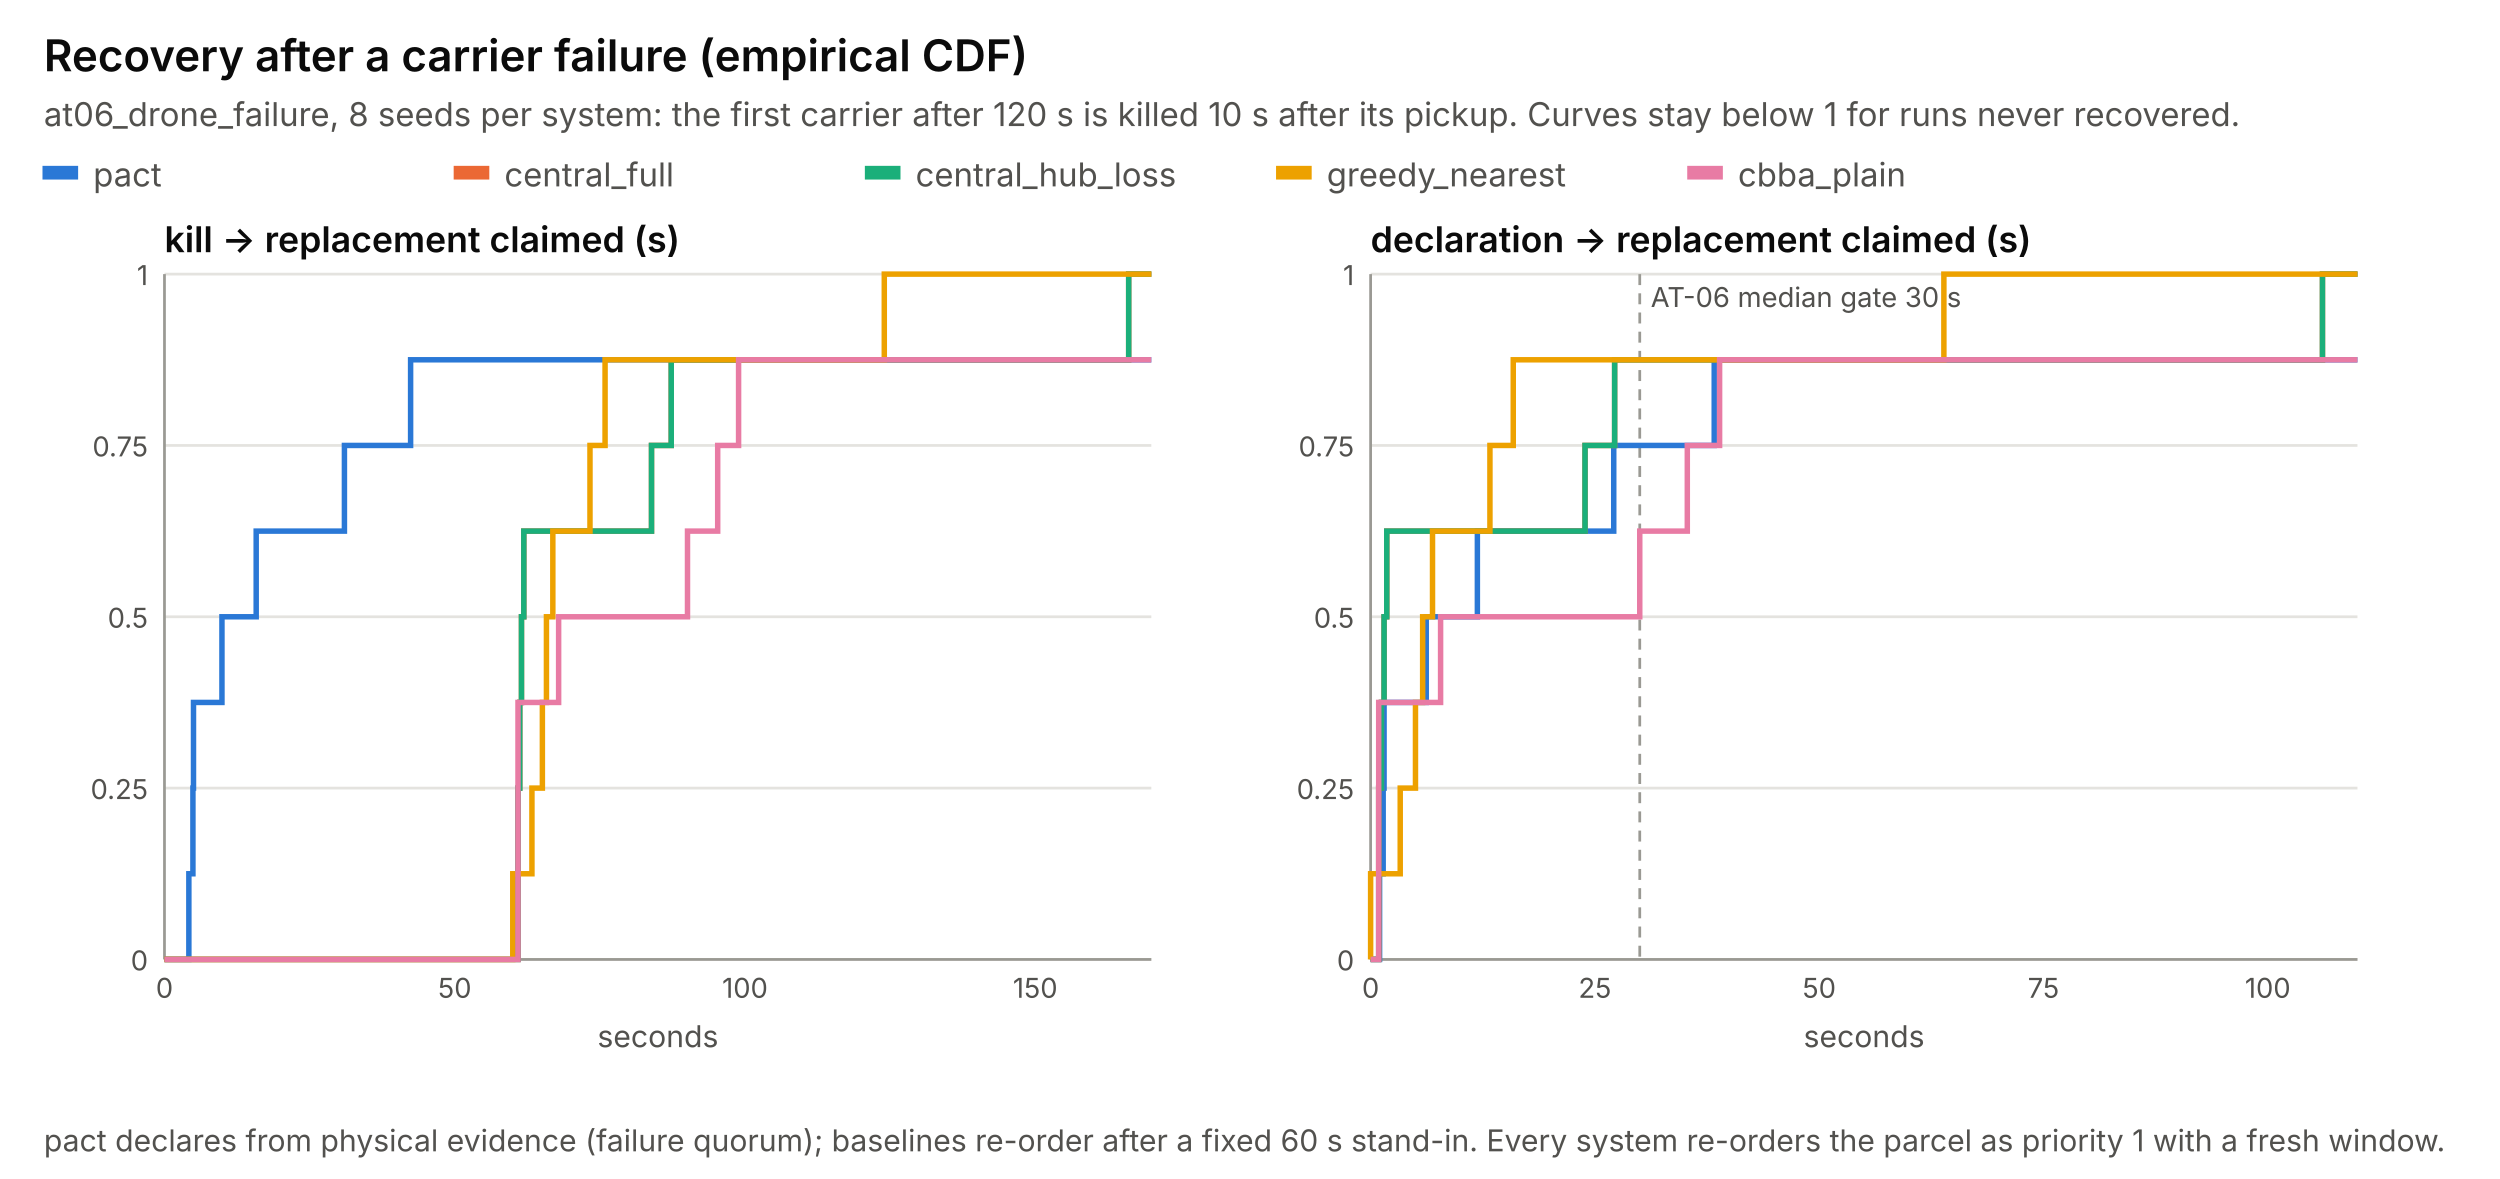
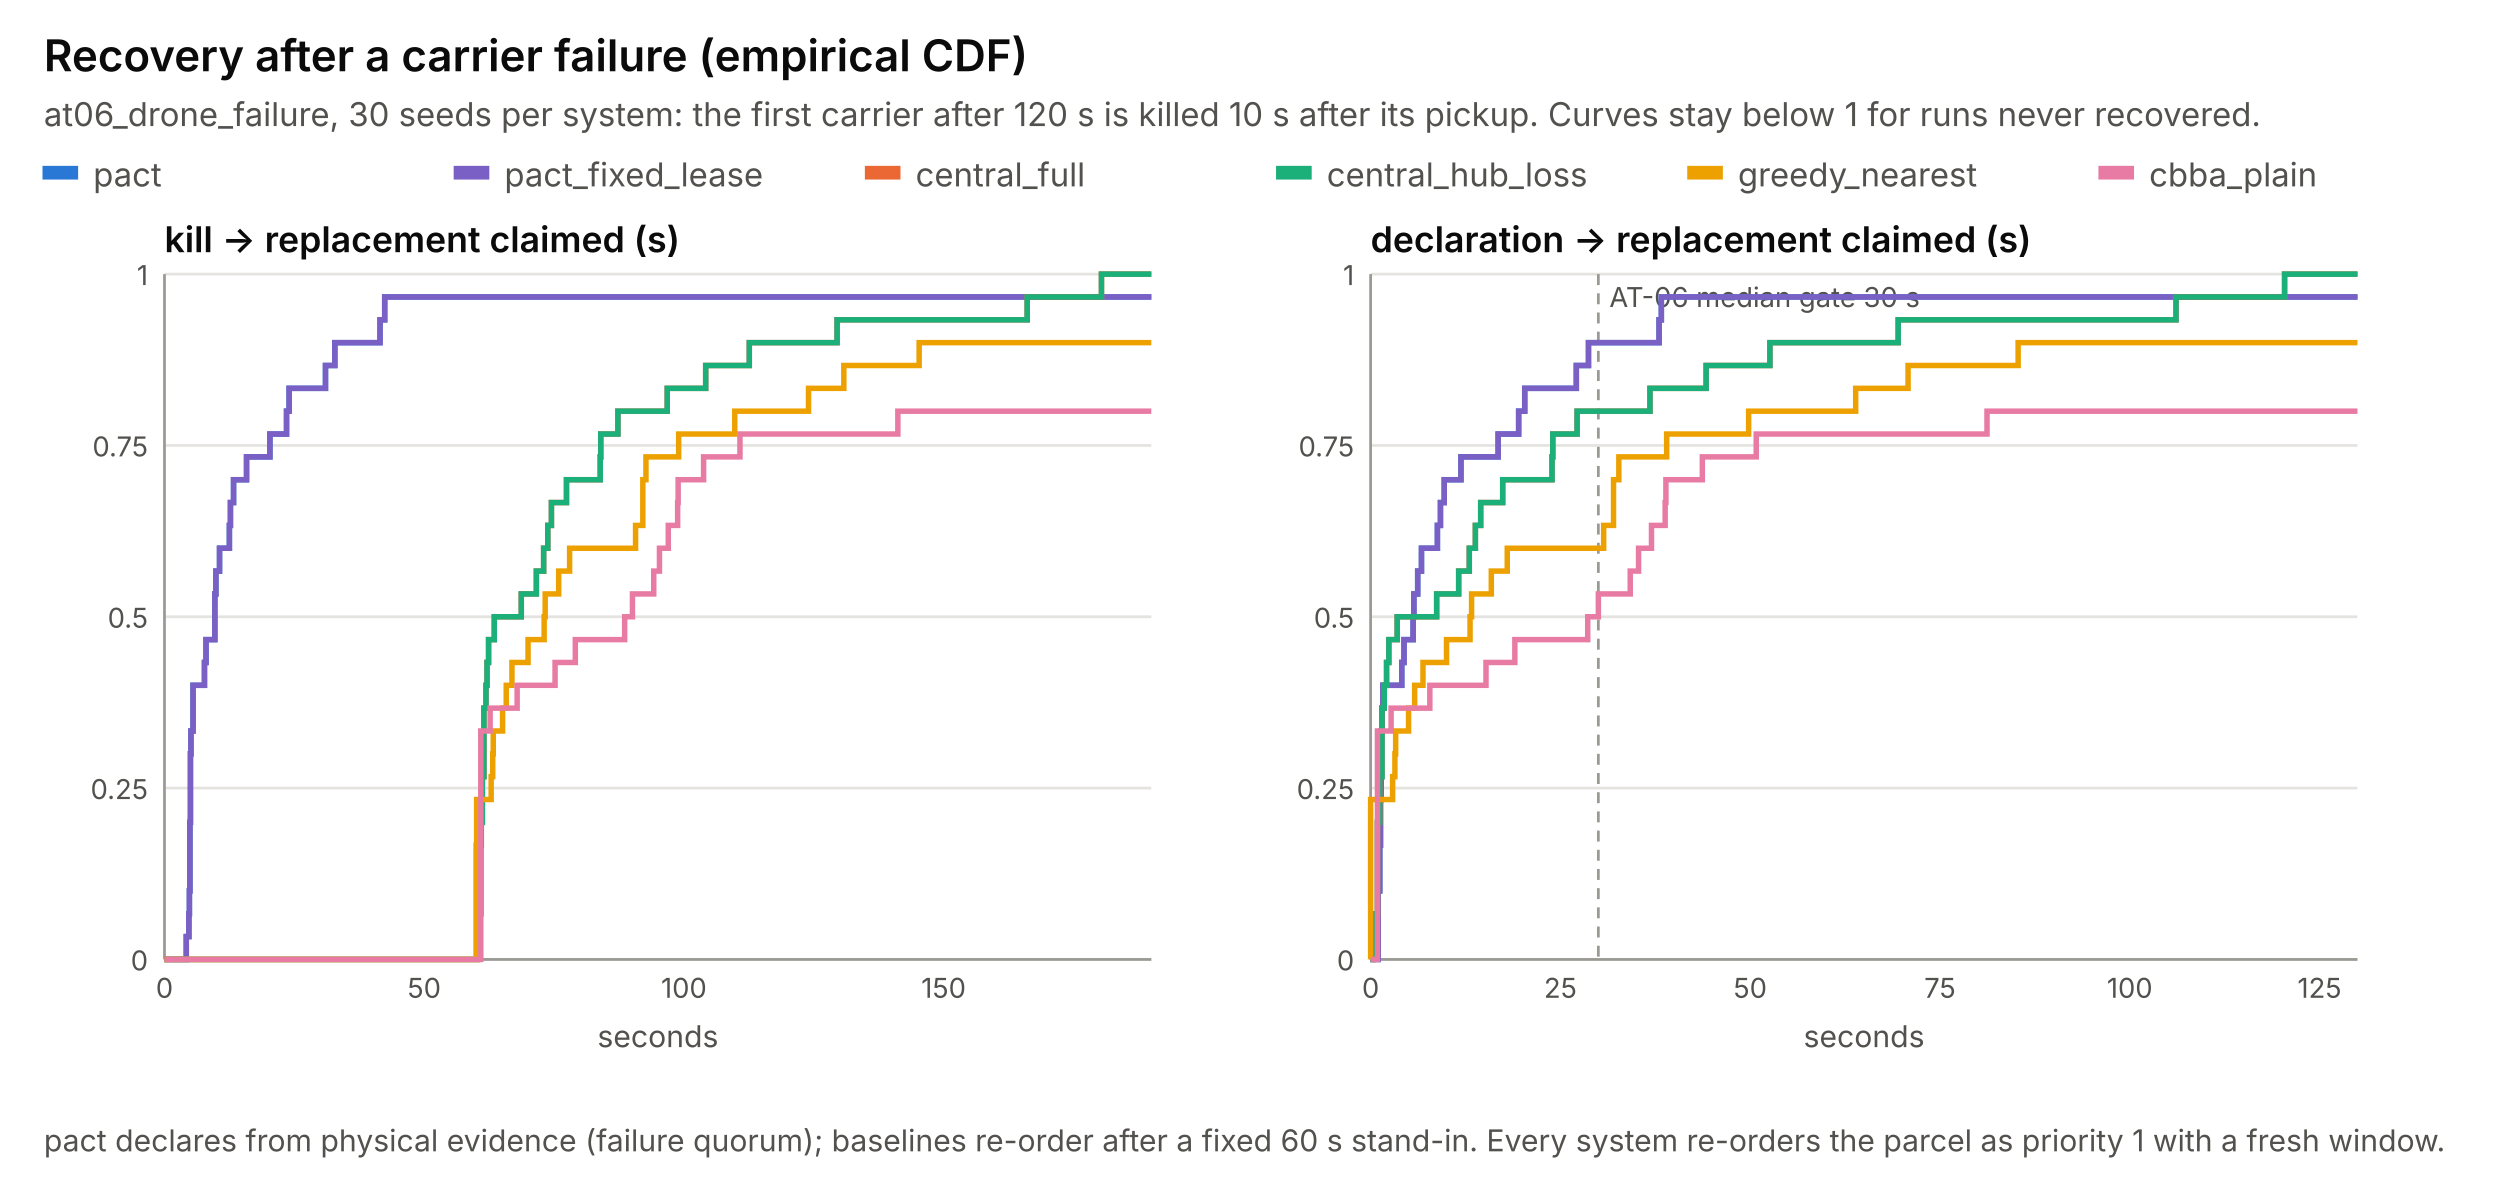
<svg xmlns="http://www.w3.org/2000/svg" viewBox="0 0 912 430" width="912" height="430" role="img" aria-labelledby="title desc">
  <style>
svg{background:#fcfcfb;font-family:system-ui,-apple-system,"Segoe UI",sans-serif}
.t1{fill:#0b0b0b}.t2{fill:#52514e}.grid{stroke:#e4e3df;stroke-width:1}.axis{stroke:#9a9993;stroke-width:1}.pf{fill:none;stroke:#52514e;stroke-width:1.5}.ring{stroke:#fcfcfb}.legend-mark{fill:#52514e;stroke:none}
- .ci{stroke-width:2;fill:none;stroke:#0b0b0b}.s-pact{fill:#2a78d6;stroke:#2a78d6}.s-central_full{fill:#eb6834;stroke:#eb6834}.s-central_hub_loss{fill:#1baf7a;stroke:#1baf7a}.s-greedy_nearest{fill:#eda100;stroke:#eda100}.s-cbba_plain{fill:#e87ba4;stroke:#e87ba4}
- @media (prefers-color-scheme: dark){svg{background:#1a1a19}.t1{fill:#f0efec}.t2{fill:#c3c2b7}.grid{stroke:#33332f}.axis{stroke:#6b6a64}.pf{stroke:#c3c2b7}.ring{stroke:#1a1a19}.legend-mark{fill:#c3c2b7}.ci{stroke:#f0efec}.s-pact{fill:#3987e5;stroke:#3987e5}.s-central_full{fill:#d95926;stroke:#d95926}.s-central_hub_loss{fill:#199e70;stroke:#199e70}.s-greedy_nearest{fill:#c98500;stroke:#c98500}.s-cbba_plain{fill:#d55181;stroke:#d55181}}
+ .ci{stroke-width:2;fill:none;stroke:#0b0b0b}.s-pact{fill:#2a78d6;stroke:#2a78d6}.s-pact_fixed_lease{fill:#7a5fc4;stroke:#7a5fc4}.s-central_full{fill:#eb6834;stroke:#eb6834}.s-central_hub_loss{fill:#1baf7a;stroke:#1baf7a}.s-greedy_nearest{fill:#eda100;stroke:#eda100}.s-cbba_plain{fill:#e87ba4;stroke:#e87ba4}
+ @media (prefers-color-scheme: dark){svg{background:#1a1a19}.t1{fill:#f0efec}.t2{fill:#c3c2b7}.grid{stroke:#33332f}.axis{stroke:#6b6a64}.pf{stroke:#c3c2b7}.ring{stroke:#1a1a19}.legend-mark{fill:#c3c2b7}.ci{stroke:#f0efec}.s-pact{fill:#3987e5;stroke:#3987e5}.s-pact_fixed_lease{fill:#9a7fe0;stroke:#9a7fe0}.s-central_full{fill:#d95926;stroke:#d95926}.s-central_hub_loss{fill:#199e70;stroke:#199e70}.s-greedy_nearest{fill:#c98500;stroke:#c98500}.s-cbba_plain{fill:#d55181;stroke:#d55181}}
</style>
  <text x="16" y="26" class="t1" font-size="16" font-weight="600">Recovery after a carrier failure (empirical CDF)</text>
-   <text x="16" y="46" class="t2" font-size="12">at06_drone_failure, 8 seeds per system: the first carrier after 120 s is killed 10 s after its pickup. Curves stay below 1 for runs never recovered.</text>
+   <text x="16" y="46" class="t2" font-size="12">at06_drone_failure, 30 seeds per system: the first carrier after 120 s is killed 10 s after its pickup. Curves stay below 1 for runs never recovered.</text>
  <rect x="16" y="61" width="12" height="4" class="s-pact" />
  <text x="34" y="68" class="t2" font-size="12">pact</text>
-   <rect x="166" y="61" width="12" height="4" class="s-central_full" />
-   <text x="184" y="68" class="t2" font-size="12">central_full</text>
-   <rect x="316" y="61" width="12" height="4" class="s-central_hub_loss" />
-   <text x="334" y="68" class="t2" font-size="12">central_hub_loss</text>
-   <rect x="466" y="61" width="12" height="4" class="s-greedy_nearest" />
-   <text x="484" y="68" class="t2" font-size="12">greedy_nearest</text>
-   <rect x="616" y="61" width="12" height="4" class="s-cbba_plain" />
-   <text x="634" y="68" class="t2" font-size="12">cbba_plain</text>
+   <rect x="166" y="61" width="12" height="4" class="s-pact_fixed_lease" />
+   <text x="184" y="68" class="t2" font-size="12">pact_fixed_lease</text>
+   <rect x="316" y="61" width="12" height="4" class="s-central_full" />
+   <text x="334" y="68" class="t2" font-size="12">central_full</text>
+   <rect x="466" y="61" width="12" height="4" class="s-central_hub_loss" />
+   <text x="484" y="68" class="t2" font-size="12">central_hub_loss</text>
+   <rect x="616" y="61" width="12" height="4" class="s-greedy_nearest" />
+   <text x="634" y="68" class="t2" font-size="12">greedy_nearest</text>
+   <rect x="766" y="61" width="12" height="4" class="s-cbba_plain" />
+   <text x="784" y="68" class="t2" font-size="12">cbba_plain</text>
  <text x="60" y="92" class="t1" font-size="13" font-weight="600">kill -&gt; replacement claimed (s)</text>
  <line x1="60" y1="350" x2="420" y2="350" class="grid" />
  <text x="54" y="354" class="t2" font-size="10" text-anchor="end">0</text>
  <line x1="60" y1="287.5" x2="420" y2="287.5" class="grid" />
  <text x="54" y="291.5" class="t2" font-size="10" text-anchor="end">0.25</text>
  <line x1="60" y1="225" x2="420" y2="225" class="grid" />
  <text x="54" y="229" class="t2" font-size="10" text-anchor="end">0.5</text>
  <line x1="60" y1="162.5" x2="420" y2="162.5" class="grid" />
  <text x="54" y="166.5" class="t2" font-size="10" text-anchor="end">0.75</text>
  <line x1="60" y1="100" x2="420" y2="100" class="grid" />
  <text x="54" y="104" class="t2" font-size="10" text-anchor="end">1</text>
  <text x="60" y="364" class="t2" font-size="10" text-anchor="middle">0</text>
-   <text x="165.882" y="364" class="t2" font-size="10" text-anchor="middle">50</text>
-   <text x="271.765" y="364" class="t2" font-size="10" text-anchor="middle">100</text>
-   <text x="377.647" y="364" class="t2" font-size="10" text-anchor="middle">150</text>
+   <text x="154.737" y="364" class="t2" font-size="10" text-anchor="middle">50</text>
+   <text x="249.474" y="364" class="t2" font-size="10" text-anchor="middle">100</text>
+   <text x="344.211" y="364" class="t2" font-size="10" text-anchor="middle">150</text>
  <line x1="60" y1="350" x2="420" y2="350" class="axis" />
  <line x1="60" y1="100" x2="60" y2="350" class="axis" />
  <text x="240" y="382" class="t2" font-size="11" text-anchor="middle">seconds</text>
  <g>
-     <path d="M60,350 H68.894 V318.75 H70.376 V287.5 H70.588 V256.25 H80.965 V225 H93.459 V193.75 H125.647 V162.5 H149.788 V131.25 H420" class="s-pact" style="fill:none;stroke-width:2" />
+     <path d="M60,350 H67.958 V341.667 H68.905 V333.333 H69.095 V325 H69.284 V316.667 H69.284 V308.333 H69.284 V300 H69.474 V291.667 H69.474 V283.333 H69.474 V275 H69.663 V266.667 H70.421 V258.333 H70.421 V250 H74.589 V241.667 H75.158 V233.333 H78.379 V225 H78.379 V216.667 H78.758 V208.333 H80.084 V200 H83.684 V191.667 H84.063 V183.333 H85.2 V175 H89.937 V166.667 H98.463 V158.333 H104.526 V150 H105.474 V141.667 H118.737 V133.333 H122.147 V125 H138.632 V116.667 H140.337 V108.333 H420" class="s-pact" style="fill:none;stroke-width:2" />
  </g>
  <g>
-     <path d="M60,350 H188.965 V318.75 H188.965 V287.5 H189.6 V256.25 H190.235 V225 H191.082 V193.75 H237.671 V162.5 H244.871 V131.25 H411.741 V100 H420" class="s-central_full" style="fill:none;stroke-width:2" />
+     <path d="M60,350 H67.958 V341.667 H68.905 V333.333 H69.095 V325 H69.284 V316.667 H69.284 V308.333 H69.284 V300 H69.474 V291.667 H69.474 V283.333 H69.474 V275 H69.663 V266.667 H70.421 V258.333 H70.421 V250 H74.589 V241.667 H75.158 V233.333 H78.379 V225 H78.379 V216.667 H78.758 V208.333 H80.084 V200 H83.684 V191.667 H84.063 V183.333 H85.2 V175 H89.937 V166.667 H98.463 V158.333 H104.526 V150 H105.474 V141.667 H118.737 V133.333 H122.147 V125 H138.632 V116.667 H140.337 V108.333 H420" class="s-pact_fixed_lease" style="fill:none;stroke-width:2" />
  </g>
  <g>
-     <path d="M60,350 H188.965 V318.75 H188.965 V287.5 H189.6 V256.25 H190.235 V225 H191.082 V193.75 H237.671 V162.5 H244.871 V131.25 H411.741 V100 H420" class="s-central_hub_loss" style="fill:none;stroke-width:2" />
+     <path d="M60,350 H174.253 V341.667 H174.253 V333.333 H175.389 V325 H175.389 V316.667 H175.389 V308.333 H175.579 V300 H175.958 V291.667 H175.958 V283.333 H176.526 V275 H176.526 V266.667 H176.526 V258.333 H177.284 V250 H177.663 V241.667 H178.232 V233.333 H180.316 V225 H190.168 V216.667 H195.663 V208.333 H198.316 V200 H199.832 V191.667 H201.158 V183.333 H206.653 V175 H218.968 V166.667 H219.158 V158.333 H225.411 V150 H243.411 V141.667 H257.432 V133.333 H273.347 V125 H305.368 V116.667 H374.716 V108.333 H401.811 V100 H420" class="s-central_full" style="fill:none;stroke-width:2" />
  </g>
  <g>
-     <path d="M60,350 H187.059 V318.75 H194.047 V287.5 H197.859 V256.25 H199.341 V225 H201.671 V193.75 H215.224 V162.5 H220.729 V131.25 H322.588 V100 H420" class="s-greedy_nearest" style="fill:none;stroke-width:2" />
+     <path d="M60,350 H174.253 V341.667 H174.253 V333.333 H175.389 V325 H175.389 V316.667 H175.389 V308.333 H175.579 V300 H175.958 V291.667 H175.958 V283.333 H176.526 V275 H176.526 V266.667 H176.526 V258.333 H177.284 V250 H177.663 V241.667 H178.232 V233.333 H180.316 V225 H190.168 V216.667 H195.663 V208.333 H198.316 V200 H199.832 V191.667 H201.158 V183.333 H206.653 V175 H218.968 V166.667 H219.158 V158.333 H225.411 V150 H243.411 V141.667 H257.432 V133.333 H273.347 V125 H305.368 V116.667 H374.716 V108.333 H401.811 V100 H420" class="s-central_hub_loss" style="fill:none;stroke-width:2" />
  </g>
  <g>
-     <path d="M60,350 H188.965 V318.75 H188.965 V287.5 H188.965 V256.25 H203.788 V225 H250.8 V193.75 H261.812 V162.5 H269.435 V131.25 H420" class="s-cbba_plain" style="fill:none;stroke-width:2" />
+     <path d="M60,350 H173.684 V341.667 H173.684 V333.333 H173.684 V325 H173.684 V316.667 H173.684 V308.333 H173.874 V300 H173.874 V291.667 H179.179 V283.333 H179.747 V275 H179.937 V266.667 H183.347 V258.333 H184.674 V250 H186.758 V241.667 H192.632 V233.333 H198.505 V225 H198.884 V216.667 H203.811 V208.333 H207.789 V200 H231.853 V191.667 H234.505 V183.333 H234.505 V175 H235.642 V166.667 H247.579 V158.333 H268.042 V150 H294.947 V141.667 H307.832 V133.333 H335.305 V125 H420" class="s-greedy_nearest" style="fill:none;stroke-width:2" />
+   </g>
+   <g>
+     <path d="M60,350 H175.389 V341.667 H175.389 V333.333 H175.389 V325 H175.389 V316.667 H175.389 V308.333 H175.389 V300 H175.389 V291.667 H175.389 V283.333 H175.389 V275 H175.389 V266.667 H178.8 V258.333 H188.653 V250 H202.484 V241.667 H209.874 V233.333 H227.874 V225 H230.716 V216.667 H238.484 V208.333 H240.568 V200 H243.789 V191.667 H247.2 V183.333 H247.389 V175 H256.674 V166.667 H269.937 V158.333 H327.537 V150 H420" class="s-cbba_plain" style="fill:none;stroke-width:2" />
  </g>
  <text x="500" y="92" class="t1" font-size="13" font-weight="600">declaration -&gt; replacement claimed (s)</text>
  <line x1="500" y1="350" x2="860" y2="350" class="grid" />
  <text x="494" y="354" class="t2" font-size="10" text-anchor="end">0</text>
  <line x1="500" y1="287.5" x2="860" y2="287.5" class="grid" />
  <text x="494" y="291.5" class="t2" font-size="10" text-anchor="end">0.25</text>
  <line x1="500" y1="225" x2="860" y2="225" class="grid" />
  <text x="494" y="229" class="t2" font-size="10" text-anchor="end">0.5</text>
  <line x1="500" y1="162.5" x2="860" y2="162.5" class="grid" />
  <text x="494" y="166.5" class="t2" font-size="10" text-anchor="end">0.75</text>
  <line x1="500" y1="100" x2="860" y2="100" class="grid" />
  <text x="494" y="104" class="t2" font-size="10" text-anchor="end">1</text>
  <text x="500" y="364" class="t2" font-size="10" text-anchor="middle">0</text>
-   <text x="581.818" y="364" class="t2" font-size="10" text-anchor="middle">25</text>
-   <text x="663.636" y="364" class="t2" font-size="10" text-anchor="middle">50</text>
-   <text x="745.455" y="364" class="t2" font-size="10" text-anchor="middle">75</text>
-   <text x="827.273" y="364" class="t2" font-size="10" text-anchor="middle">100</text>
+   <text x="569.231" y="364" class="t2" font-size="10" text-anchor="middle">25</text>
+   <text x="638.462" y="364" class="t2" font-size="10" text-anchor="middle">50</text>
+   <text x="707.692" y="364" class="t2" font-size="10" text-anchor="middle">75</text>
+   <text x="776.923" y="364" class="t2" font-size="10" text-anchor="middle">100</text>
+   <text x="846.154" y="364" class="t2" font-size="10" text-anchor="middle">125</text>
  <line x1="500" y1="350" x2="860" y2="350" class="axis" />
  <line x1="500" y1="100" x2="500" y2="350" class="axis" />
-   <line x1="598.182" y1="100" x2="598.182" y2="350" class="axis" stroke-dasharray="4 3" />
-   <text x="602.182" y="112" class="t2" font-size="10">AT-06 median gate 30 s</text>
+   <line x1="583.077" y1="100" x2="583.077" y2="350" class="axis" stroke-dasharray="4 3" />
+   <text x="587.077" y="112" class="t2" font-size="10">AT-06 median gate 30 s</text>
  <text x="680" y="382" class="t2" font-size="11" text-anchor="middle">seconds</text>
  <g>
-     <path d="M500,350 H503.273 V318.75 H504.582 V287.5 H504.909 V256.25 H520.291 V225 H538.945 V193.75 H588.691 V162.5 H625.345 V131.25 H860" class="s-pact" style="fill:none;stroke-width:2" />
+     <path d="M500,350 H502.769 V341.667 H502.769 V333.333 H502.769 V325 H503.323 V316.667 H503.323 V308.333 H503.6 V300 H503.6 V291.667 H503.877 V283.333 H503.877 V275 H503.877 V266.667 H504.154 V258.333 H504.431 V250 H511.354 V241.667 H512.185 V233.333 H515.508 V225 H515.785 V216.667 H517.169 V208.333 H518.554 V200 H524.369 V191.667 H525.477 V183.333 H526.862 V175 H532.954 V166.667 H546.523 V158.333 H554 V150 H556.215 V141.667 H575.046 V133.333 H579.477 V125 H605.231 V116.667 H606.062 V108.333 H860" class="s-pact" style="fill:none;stroke-width:2" />
  </g>
  <g>
-     <path d="M500,350 H502.945 V318.75 H502.945 V287.5 H503.927 V256.25 H504.909 V225 H505.891 V193.75 H578.218 V162.5 H589.018 V131.25 H847.236 V100 H860" class="s-central_full" style="fill:none;stroke-width:2" />
+     <path d="M500,350 H502.769 V341.667 H502.769 V333.333 H502.769 V325 H503.323 V316.667 H503.323 V308.333 H503.6 V300 H503.6 V291.667 H503.877 V283.333 H503.877 V275 H503.877 V266.667 H504.154 V258.333 H504.431 V250 H511.354 V241.667 H512.185 V233.333 H515.508 V225 H515.785 V216.667 H517.169 V208.333 H518.554 V200 H524.369 V191.667 H525.477 V183.333 H526.862 V175 H532.954 V166.667 H546.523 V158.333 H554 V150 H556.215 V141.667 H575.046 V133.333 H579.477 V125 H605.231 V116.667 H606.062 V108.333 H860" class="s-pact_fixed_lease" style="fill:none;stroke-width:2" />
  </g>
  <g>
-     <path d="M500,350 H502.945 V318.75 H502.945 V287.5 H503.927 V256.25 H504.909 V225 H505.891 V193.75 H578.218 V162.5 H589.018 V131.25 H847.236 V100 H860" class="s-central_hub_loss" style="fill:none;stroke-width:2" />
+     <path d="M500,350 H500.831 V341.667 H500.831 V333.333 H502.492 V325 H502.492 V316.667 H502.492 V308.333 H502.492 V300 H503.323 V291.667 H503.323 V283.333 H504.154 V275 H504.154 V266.667 H504.154 V258.333 H504.985 V250 H505.815 V241.667 H506.646 V233.333 H509.692 V225 H524.092 V216.667 H532.123 V208.333 H536 V200 H538.215 V191.667 H540.154 V183.333 H548.185 V175 H566.185 V166.667 H566.462 V158.333 H575.323 V150 H601.908 V141.667 H622.4 V133.333 H645.662 V125 H692.462 V116.667 H793.815 V108.333 H833.415 V100 H860" class="s-central_full" style="fill:none;stroke-width:2" />
  </g>
  <g>
-     <path d="M500,350 H500 V318.75 H510.8 V287.5 H516.364 V256.25 H518.982 V225 H522.582 V193.75 H543.527 V162.5 H552.036 V131.25 H709.127 V100 H860" class="s-greedy_nearest" style="fill:none;stroke-width:2" />
+     <path d="M500,350 H500.831 V341.667 H500.831 V333.333 H502.492 V325 H502.492 V316.667 H502.492 V308.333 H502.492 V300 H503.323 V291.667 H503.323 V283.333 H504.154 V275 H504.154 V266.667 H504.154 V258.333 H504.985 V250 H505.815 V241.667 H506.646 V233.333 H509.692 V225 H524.092 V216.667 H532.123 V208.333 H536 V200 H538.215 V191.667 H540.154 V183.333 H548.185 V175 H566.185 V166.667 H566.462 V158.333 H575.323 V150 H601.908 V141.667 H622.4 V133.333 H645.662 V125 H692.462 V116.667 H793.815 V108.333 H833.415 V100 H860" class="s-central_hub_loss" style="fill:none;stroke-width:2" />
  </g>
  <g>
-     <path d="M500,350 H502.945 V318.75 H502.945 V287.5 H502.945 V256.25 H525.527 V225 H598.182 V193.75 H615.527 V162.5 H627.309 V131.25 H860" class="s-cbba_plain" style="fill:none;stroke-width:2" />
+     <path d="M500,350 H500 V341.667 H500 V333.333 H500 V325 H500 V316.667 H500 V308.333 H500 V300 H500 V291.667 H508.031 V283.333 H508.862 V275 H509.138 V266.667 H513.846 V258.333 H516.062 V250 H519.108 V241.667 H527.692 V233.333 H536.277 V225 H536.831 V216.667 H544.031 V208.333 H549.846 V200 H585.015 V191.667 H588.615 V183.333 H588.615 V175 H590.554 V166.667 H608 V158.333 H637.908 V150 H676.954 V141.667 H696.062 V133.333 H736.215 V125 H860" class="s-greedy_nearest" style="fill:none;stroke-width:2" />
+   </g>
+   <g>
+     <path d="M500,350 H502.492 V341.667 H502.492 V333.333 H502.492 V325 H502.492 V316.667 H502.492 V308.333 H502.492 V300 H502.492 V291.667 H502.492 V283.333 H502.492 V275 H502.492 V266.667 H507.477 V258.333 H521.6 V250 H542.092 V241.667 H552.615 V233.333 H579.2 V225 H583.077 V216.667 H594.708 V208.333 H597.754 V200 H602.462 V191.667 H607.446 V183.333 H607.723 V175 H621.015 V166.667 H640.677 V158.333 H724.862 V150 H860" class="s-cbba_plain" style="fill:none;stroke-width:2" />
  </g>
  <text x="16" y="420" class="t2" font-size="11">pact declares from physical evidence (failure quorum); baselines re-order after a fixed 60 s stand-in. Every system re-orders the parcel as priority 1 with a fresh window.</text>
</svg>
